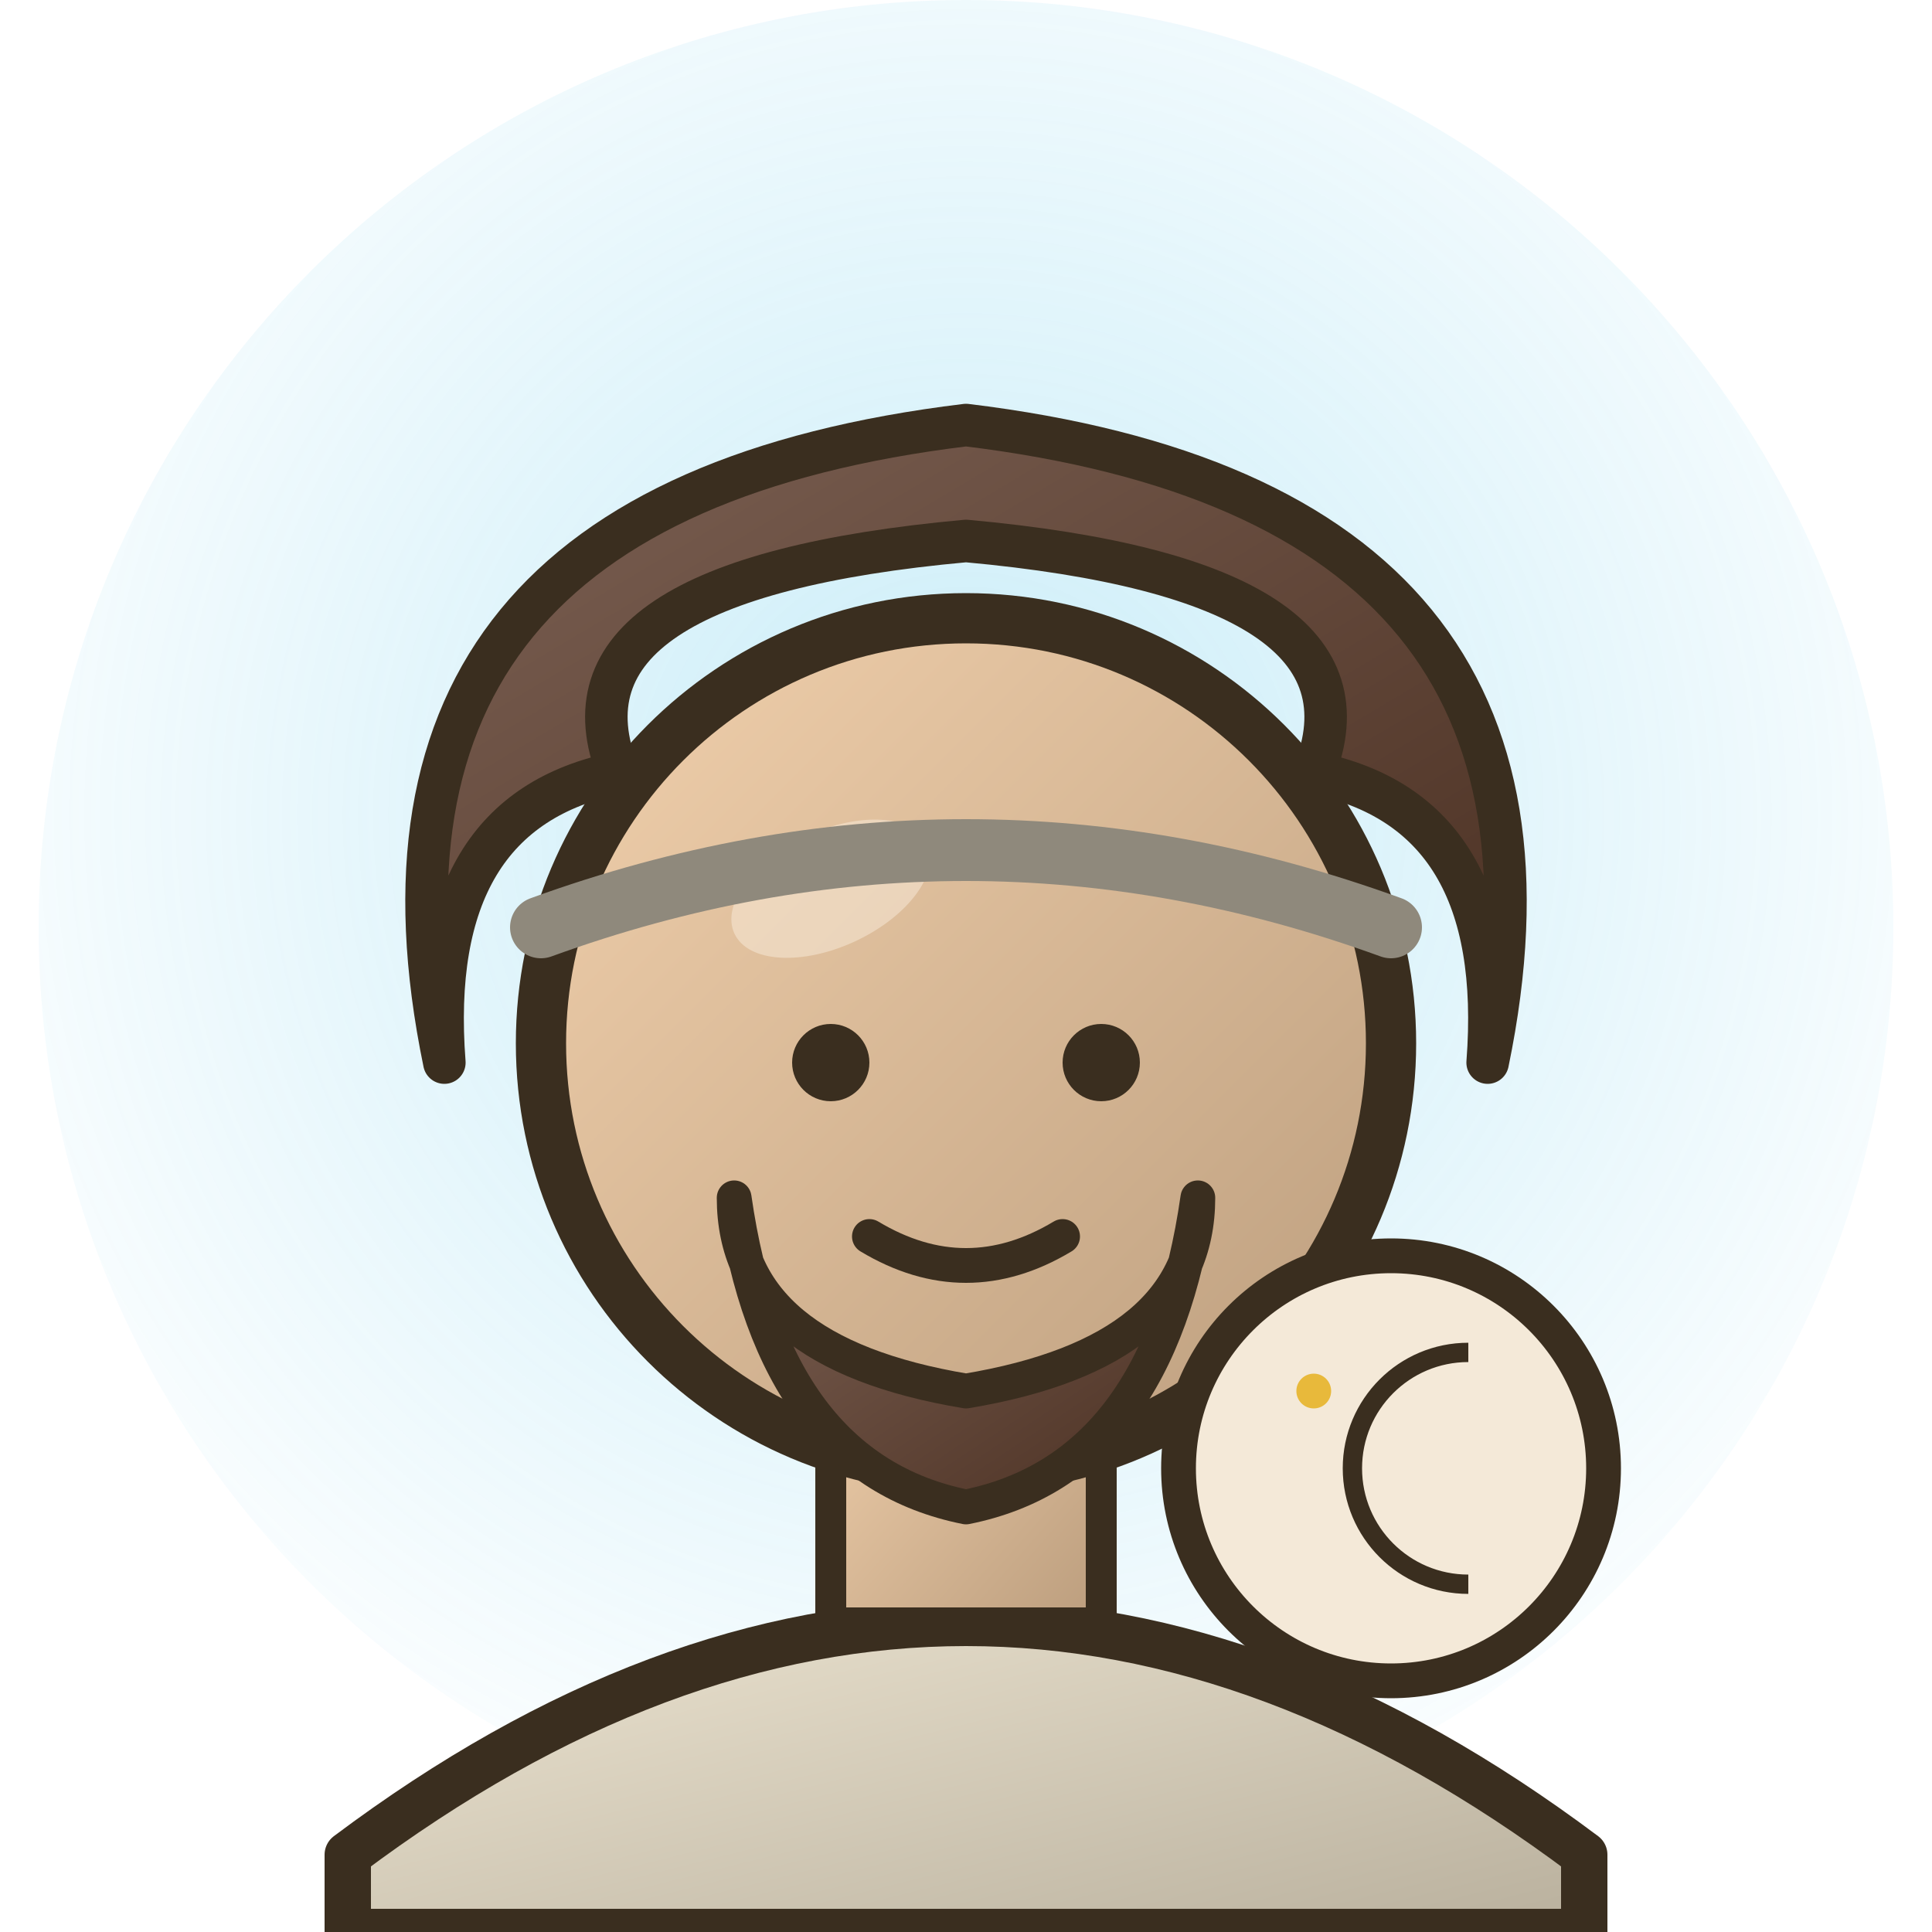
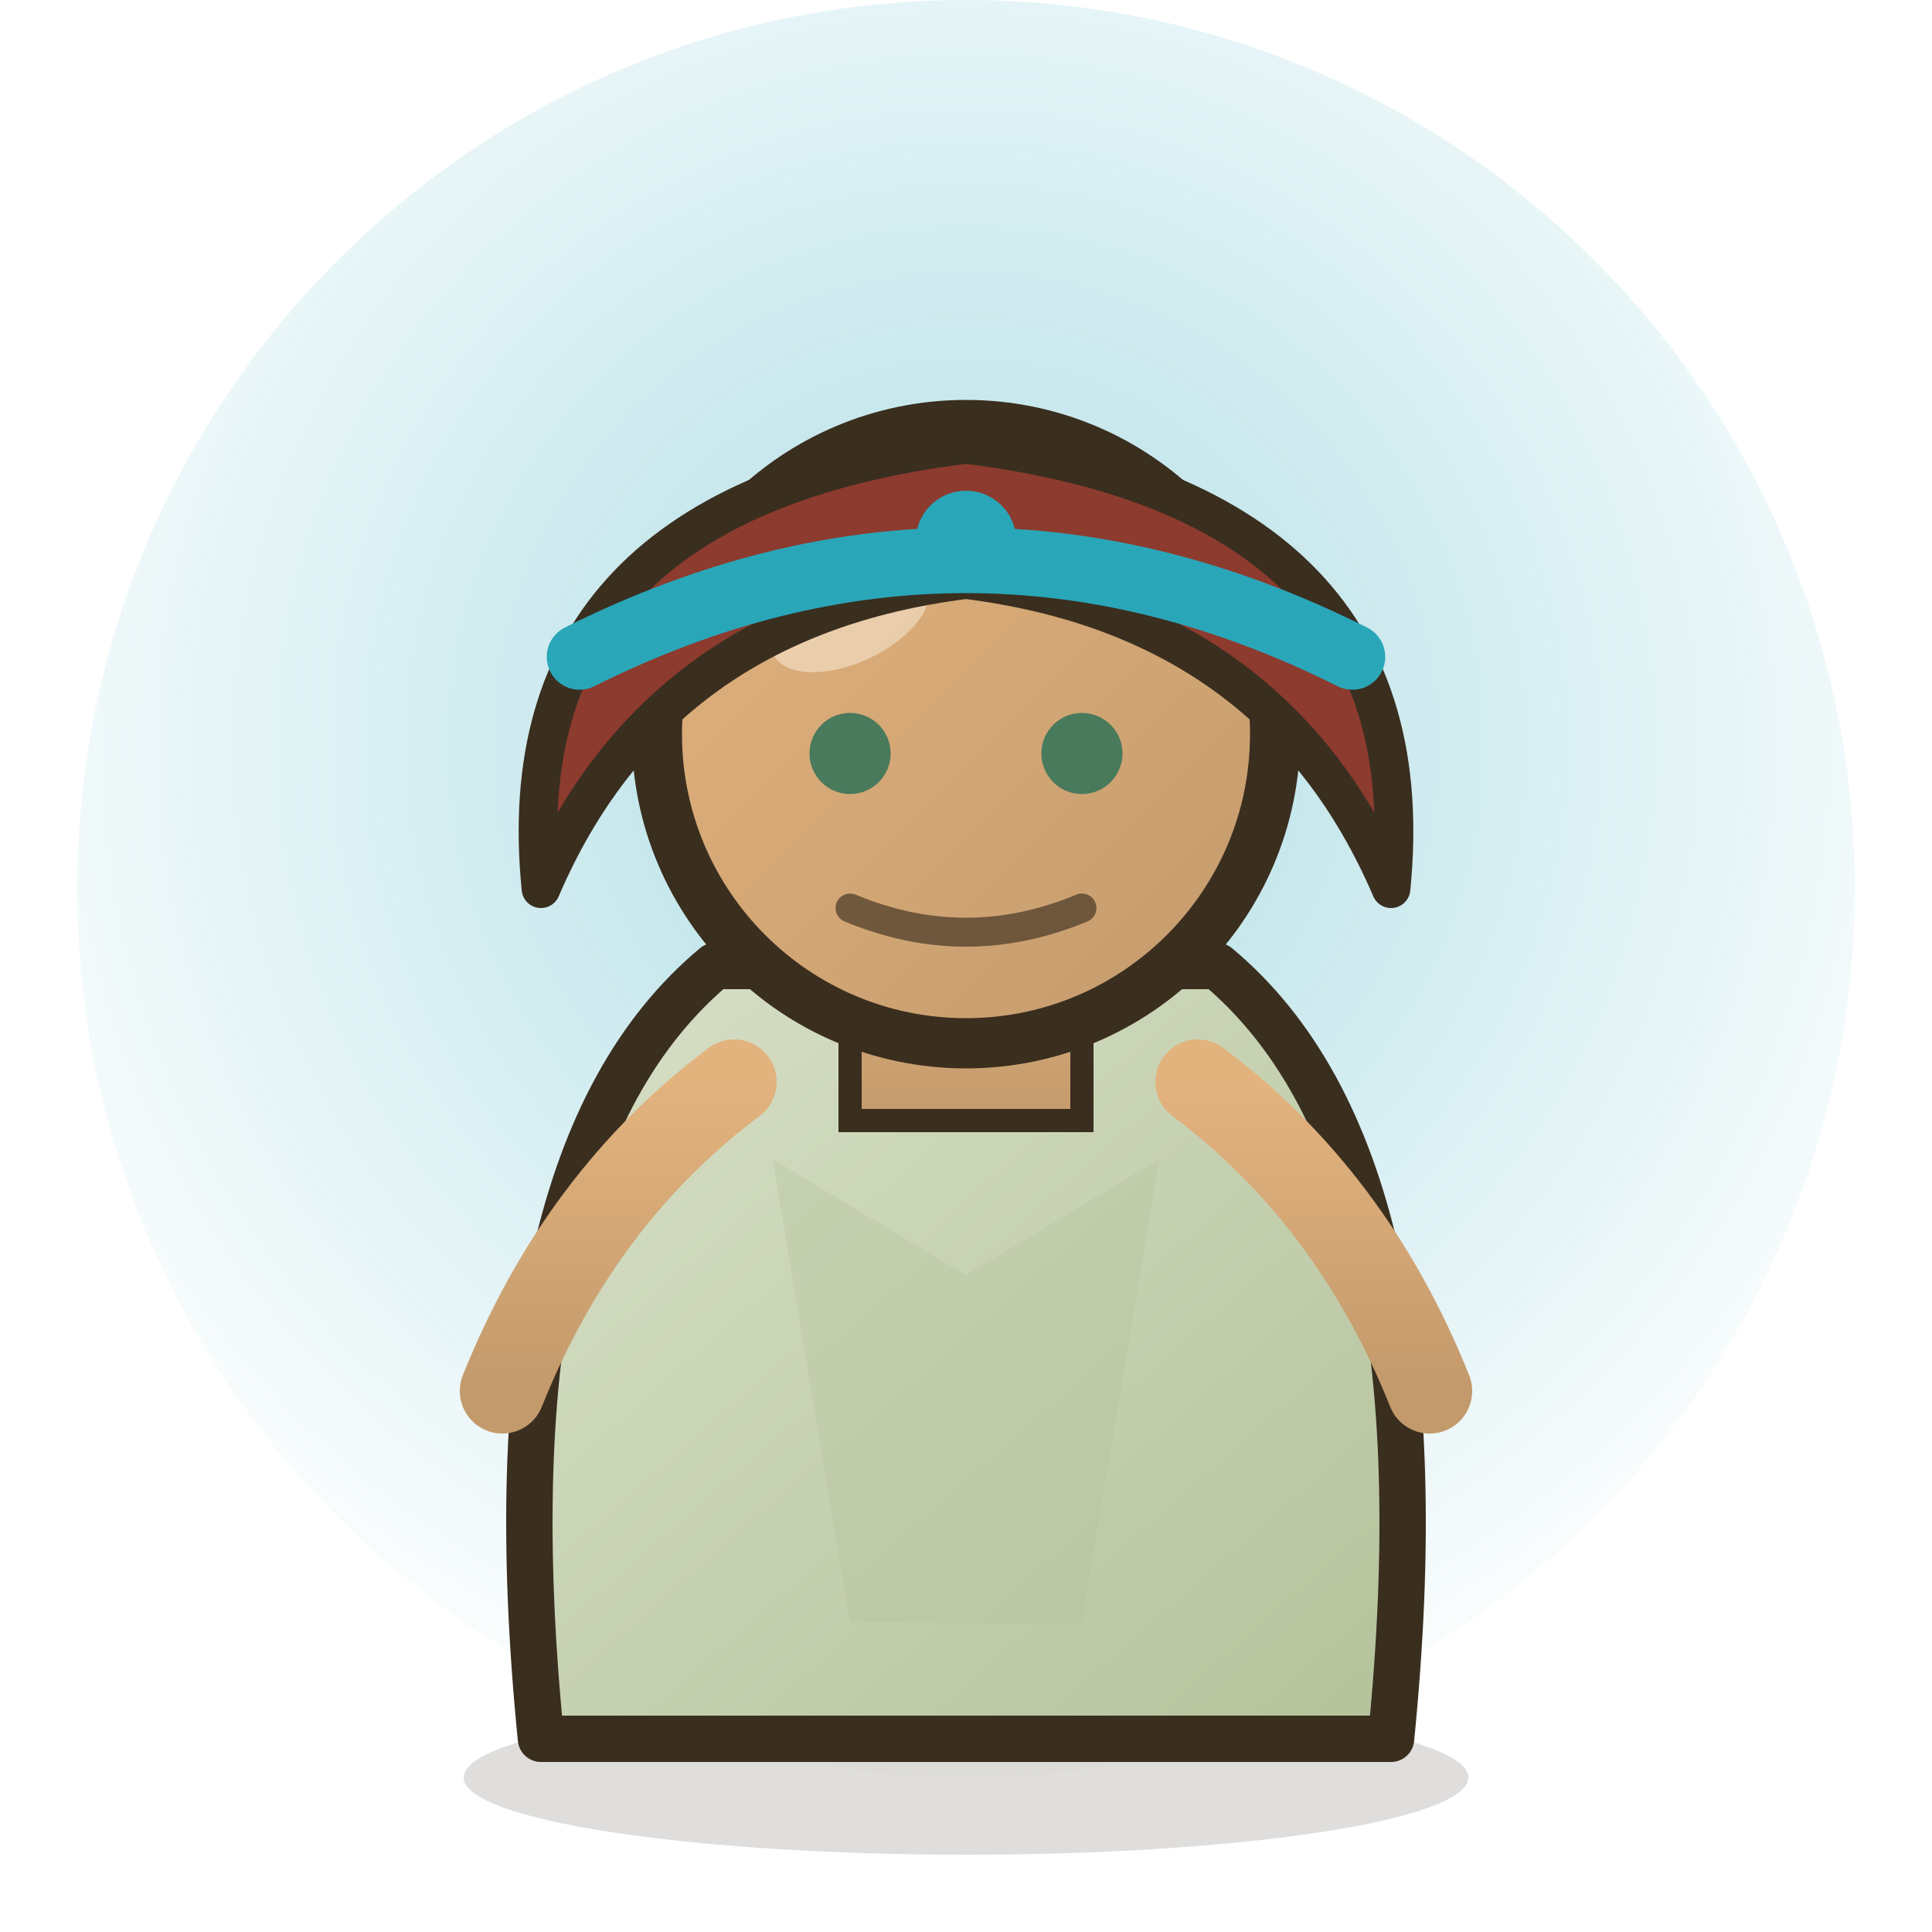
<svg xmlns="http://www.w3.org/2000/svg" viewBox="0 0 100 100" width="100" height="100" preserveAspectRatio="none">
-   <radialGradient id="aura981" cx="50%" cy="44%" r="62%">
-     <stop offset="0%" stop-color="#4FC3E8" stop-opacity="0.3" />
-     <stop offset="100%" stop-color="#4FC3E8" stop-opacity="0" />
+   <radialGradient id="aura164" cx="50%" cy="42%" r="60%">
+     <stop offset="0%" stop-color="#2AA6B9" stop-opacity="0.38" />
+     <stop offset="100%" stop-color="#2AA6B9" stop-opacity="0" />
  </radialGradient>
-   <circle cx="50" cy="48" r="48" fill="url(#aura981)" />
-   <ellipse cx="50" cy="93" rx="24" ry="3.6" fill="#3A2E1F" opacity="0.16" />
-   <linearGradient id="dg982" x1="0" y1="0" x2="1" y2="1">
-     <stop offset="0%" stop-color="#ece4d1" />
-     <stop offset="100%" stop-color="#b9b09d" />
+   <circle cx="50" cy="46" r="46" fill="url(#aura164)" />
+   <ellipse cx="50" cy="92" rx="26" ry="4" fill="#3A2E1F" opacity="0.16" />
+   <linearGradient id="robe164" x1="0" y1="0" x2="1" y2="1">
+     <stop offset="0%" stop-color="#D8E0C8" />
+     <stop offset="100%" stop-color="#B4C29A" />
  </linearGradient>
-   <linearGradient id="dg983" x1="0" y1="0" x2="1" y2="1">
-     <stop offset="0%" stop-color="#f2d1ad" />
-     <stop offset="100%" stop-color="#bb9d7d" />
+   <path d="M 28 90 Q 25 60 37 50 L 63 50 Q 75 60 72 90 Z" fill="url(#robe164)" stroke="#3A2E1F" stroke-width="2.4" stroke-linejoin="round" />
+   <path d="M 44 84 L 40 60 L 50 66 L 60 60 L 56 84 Z" fill="#B4C29A" opacity="0.35" />
+   <linearGradient id="skin164a" x1="0" y1="0" x2="0" y2="1">
+     <stop offset="0%" stop-color="#E3B37E" />
+     <stop offset="100%" stop-color="#c39a6c" />
  </linearGradient>
-   <linearGradient id="dg984" x1="0" y1="0" x2="1" y2="1">
-     <stop offset="0%" stop-color="#7c6154" />
-     <stop offset="100%" stop-color="#4b3022" />
+   <path d="M 38 56 Q 30 62 26 72" fill="none" stroke="url(#skin164a)" stroke-width="4.4" stroke-linecap="round" />
+   <path d="M 62 56 Q 70 62 74 72" fill="none" stroke="url(#skin164a)" stroke-width="4.4" stroke-linecap="round" />
+   <rect x="44" y="46" width="12" height="12" fill="url(#skin164a)" stroke="#3A2E1F" stroke-width="1.2" />
+   <linearGradient id="skin164b" x1="0" y1="0" x2="1" y2="1">
+     <stop offset="0%" stop-color="#E3B37E" />
+     <stop offset="100%" stop-color="#c39a6c" />
  </linearGradient>
-   <path d="M 18 96 Q 50 72 82 96 L 82 100 L 18 100 Z" fill="url(#dg982)" stroke="#3A2E1F" stroke-width="2.4" stroke-linejoin="round" />
-   <rect x="43" y="68" width="14" height="16" fill="url(#dg983)" stroke="#3A2E1F" stroke-width="1.6" />
-   <circle cx="50" cy="54" r="22" fill="url(#dg983)" stroke="#3A2E1F" stroke-width="2.6" />
-   <ellipse cx="43" cy="46" rx="5.5" ry="3" fill="#FFF8EC" opacity="0.4" transform="rotate(-25 43 46)" />
-   <path d="M 38 62 Q 40 76 50 78 Q 60 76 62 62 Q 62 70 50 72 Q 38 70 38 62 Z" fill="url(#dg984)" stroke="#3A2E1F" stroke-width="1.8" stroke-linejoin="round" />
-   <path d="M 23 55 Q 17 26 50 22 Q 83 26 77 55 Q 78 42 68 40 Q 72 30 50 28 Q 28 30 32 40 Q 22 42 23 55 Z" fill="url(#dg984)" stroke="#3A2E1F" stroke-width="2.2" stroke-linejoin="round" />
-   <circle cx="43" cy="55" r="2" fill="#3A2E1F" />
-   <circle cx="57" cy="55" r="2" fill="#3A2E1F" />
-   <path d="M 45 64 Q 50 67 55 64" stroke="#3A2E1F" stroke-width="1.8" fill="none" stroke-linecap="round" />
-   <path d="M 28 48 Q 50 40 72 48" stroke="#8F897C" stroke-width="3.2" fill="none" stroke-linecap="round" />
-   <circle cx="72" cy="76" r="11" fill="#F4E9D8" stroke="#3A2E1F" stroke-width="1.8" />
-   <g transform="translate(22 26)">
-     <path d="M 4 -6 A 6 6 0 1 0 4 6 A 5 5 0 1 1 4 -6 Z" fill="#E8B93B" stroke="#3A2E1F" stroke-width="1" transform="translate(50 50)" />
-     <circle cx="-4" cy="-4" r="0.9" fill="#E8B93B" transform="translate(50 50)" />
-   </g>
+   <circle cx="50" cy="38" r="16" fill="url(#skin164b)" stroke="#3A2E1F" stroke-width="2.6" />
+   <ellipse cx="44" cy="32" rx="4.4" ry="2.3" fill="#FFF8EC" opacity="0.45" transform="rotate(-25 44 32)" />
+   <path d="M 28 46 Q 26 26 50 23 Q 74 26 72 46 Q 66 32 50 30 Q 34 32 28 46 Z" fill="#8C3B2E" stroke="#3A2E1F" stroke-width="2" stroke-linejoin="round" />
+   <circle cx="44" cy="39" r="2.1" fill="#4a7a5c" />
+   <circle cx="56" cy="39" r="2.1" fill="#4a7a5c" />
+   <path d="M 44 47 Q 50 49.5 56 47" fill="none" stroke="#3A2E1F" stroke-width="1.5" stroke-linecap="round" opacity="0.65" />
+   <path d="M 30 34 Q 50 24 70 34" fill="none" stroke="#2AA6B9" stroke-width="3.4" stroke-linecap="round" />
+   <circle cx="50" cy="28" r="2.6" fill="#2AA6B9" />
</svg>
